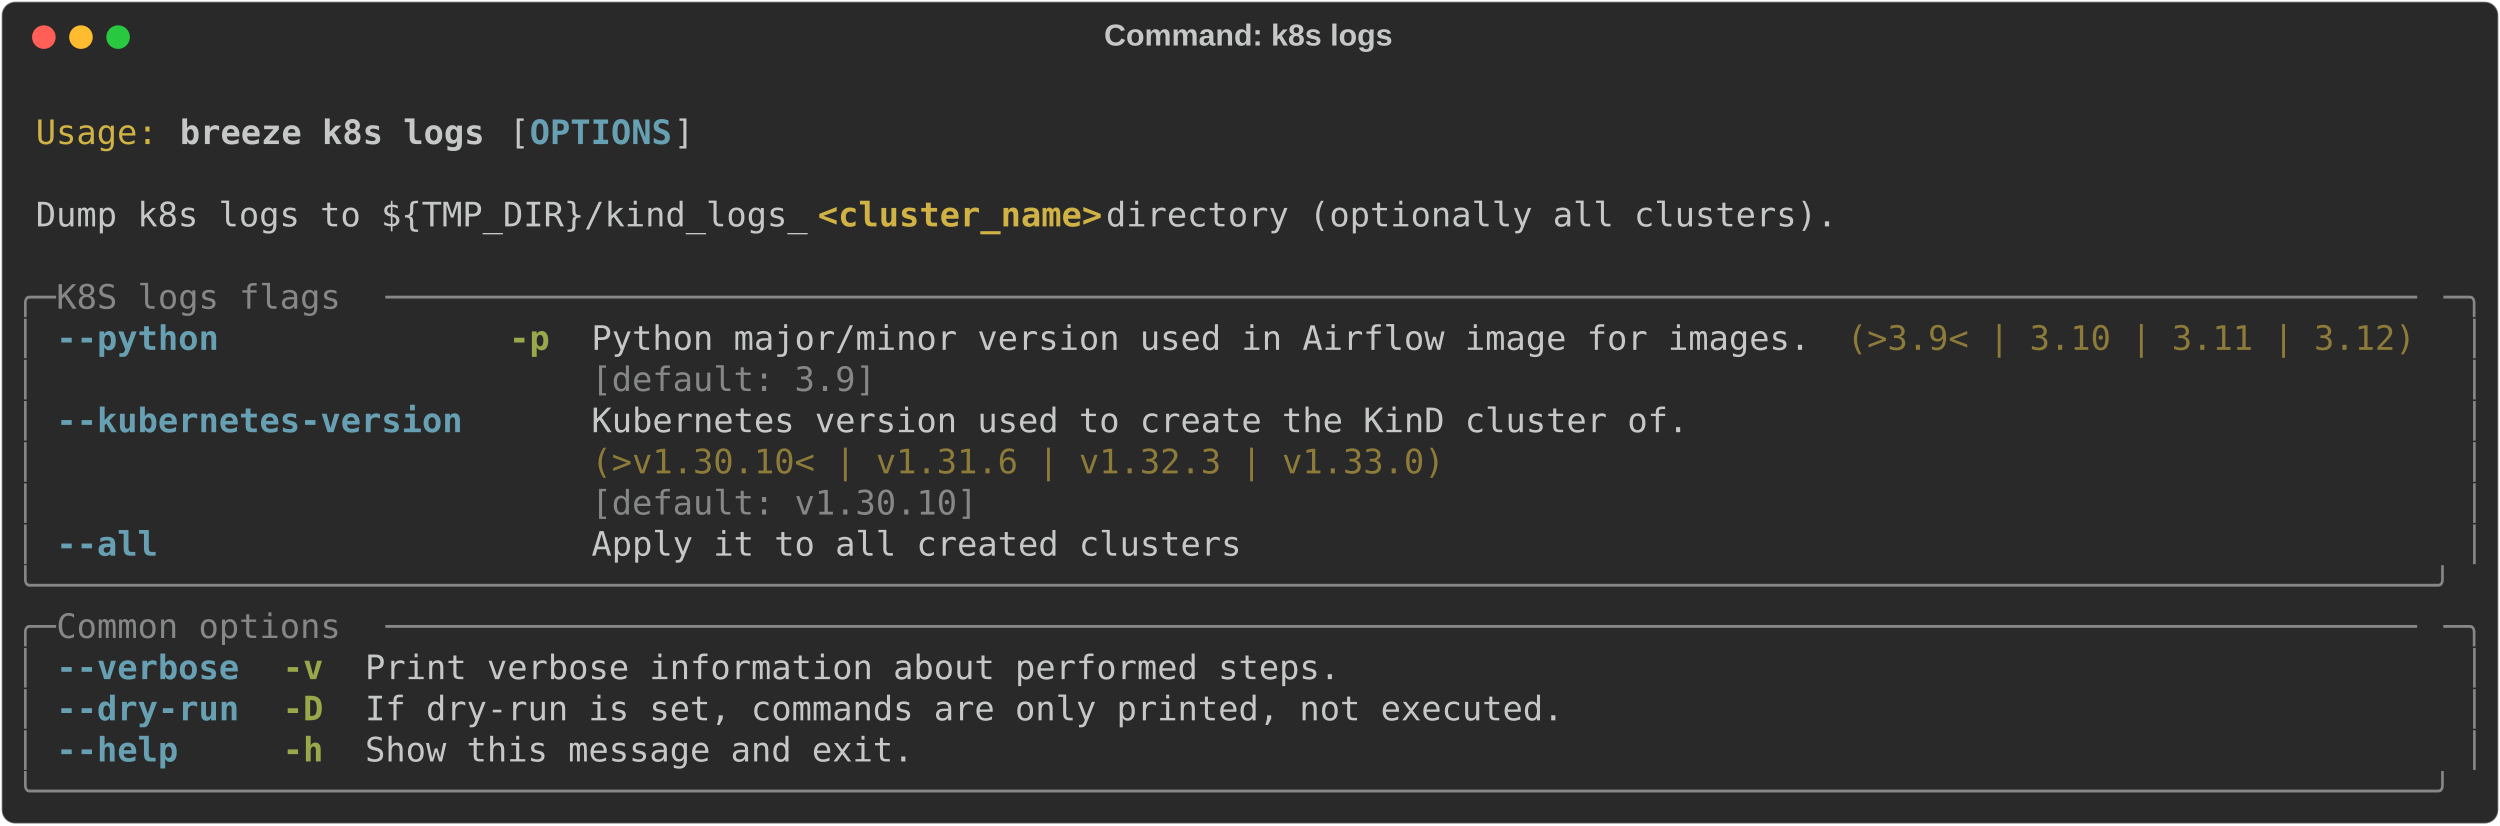
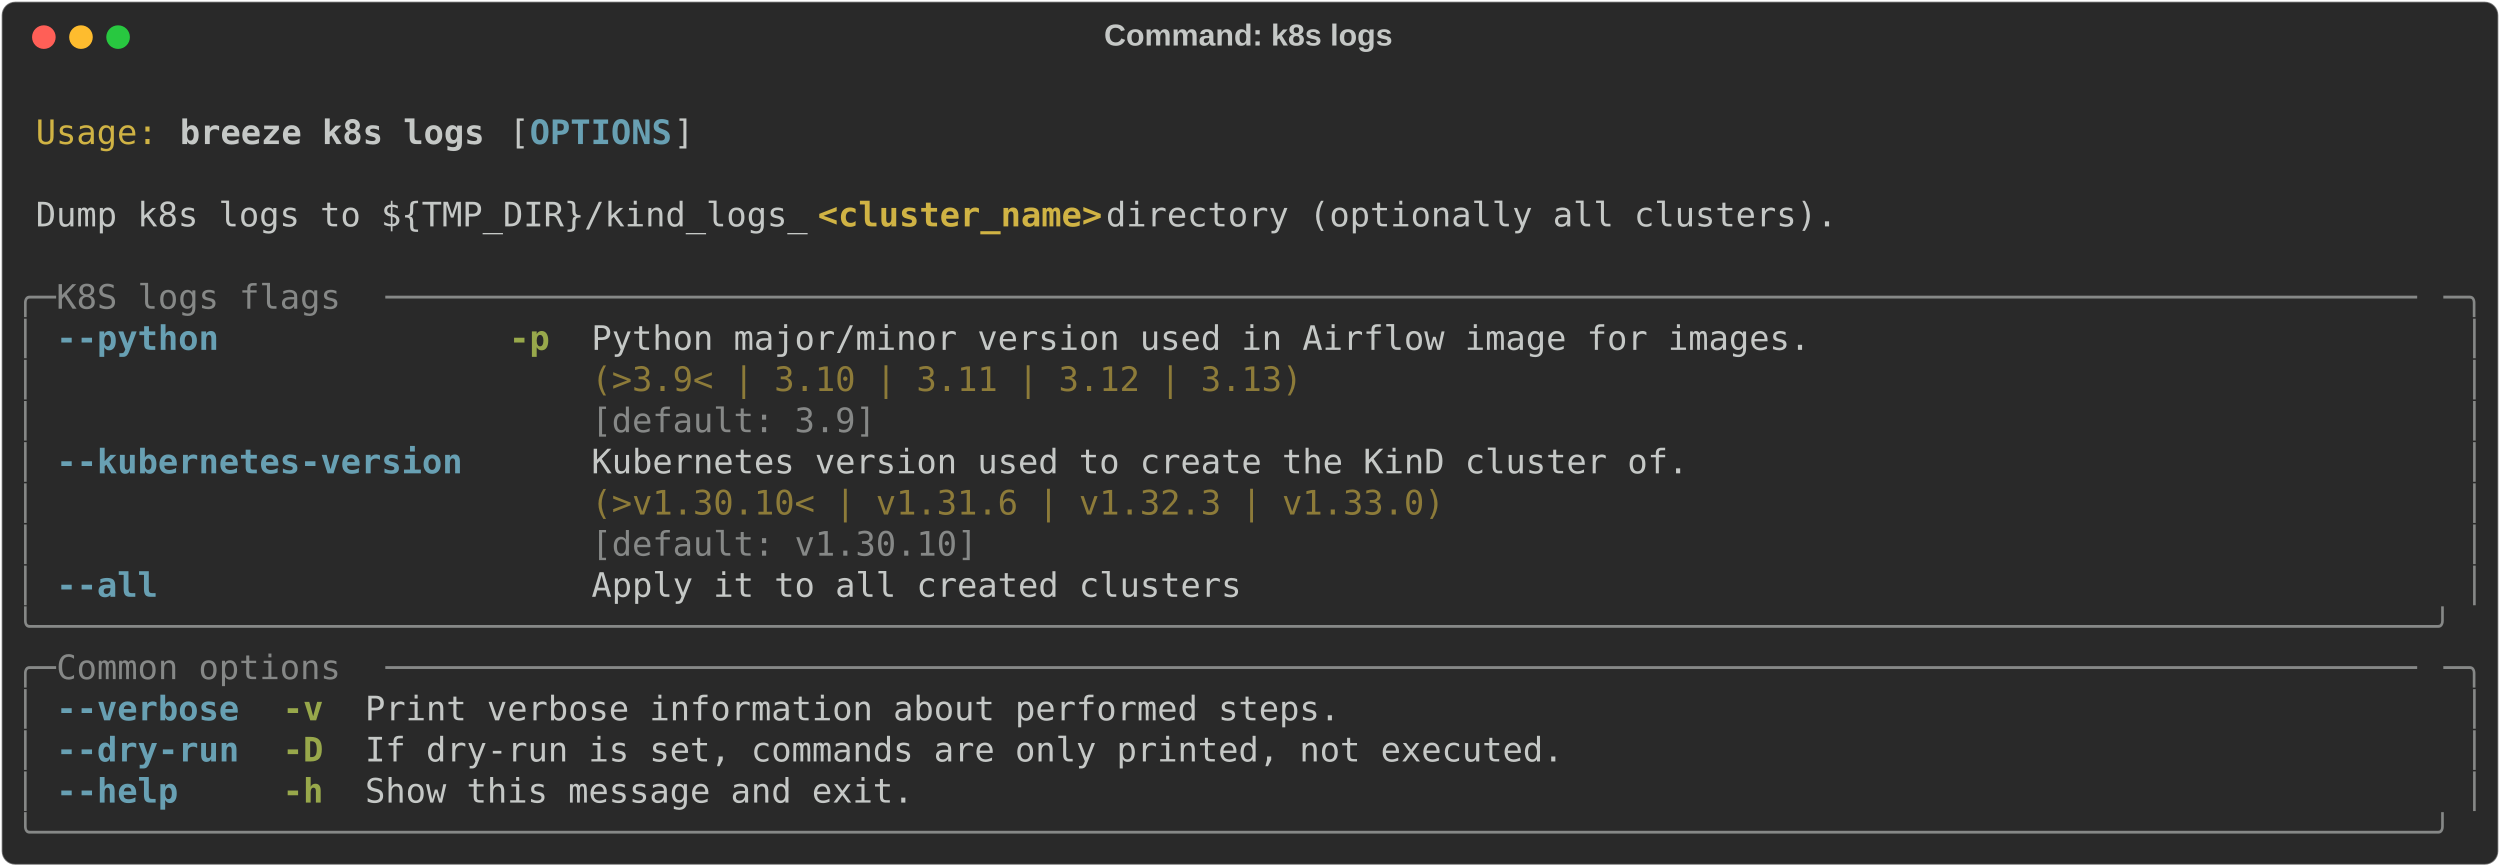
- <svg xmlns="http://www.w3.org/2000/svg" class="rich-terminal" viewBox="0 0 1482 489.2">
+ <svg xmlns="http://www.w3.org/2000/svg" class="rich-terminal" viewBox="0 0 1482 513.6">
  <style>

    @font-face {
        font-family: "Fira Code";
        src: local("FiraCode-Regular"),
                url("https://cdnjs.cloudflare.com/ajax/libs/firacode/6.2.0/woff2/FiraCode-Regular.woff2") format("woff2"),
                url("https://cdnjs.cloudflare.com/ajax/libs/firacode/6.2.0/woff/FiraCode-Regular.woff") format("woff");
        font-style: normal;
        font-weight: 400;
    }
    @font-face {
        font-family: "Fira Code";
        src: local("FiraCode-Bold"),
                url("https://cdnjs.cloudflare.com/ajax/libs/firacode/6.2.0/woff2/FiraCode-Bold.woff2") format("woff2"),
                url("https://cdnjs.cloudflare.com/ajax/libs/firacode/6.2.0/woff/FiraCode-Bold.woff") format("woff");
        font-style: bold;
        font-weight: 700;
    }

    .breeze-k8s-logs-matrix {
        font-family: Fira Code, monospace;
        font-size: 20px;
        line-height: 24.4px;
        font-variant-east-asian: full-width;
    }

    .breeze-k8s-logs-title {
        font-size: 18px;
        font-weight: bold;
        font-family: arial;
    }

    .breeze-k8s-logs-r1 { fill: #c5c8c6 }
.breeze-k8s-logs-r2 { fill: #d0b344 }
.breeze-k8s-logs-r3 { fill: #c5c8c6;font-weight: bold }
.breeze-k8s-logs-r4 { fill: #68a0b3;font-weight: bold }
.breeze-k8s-logs-r5 { fill: #d0b344;font-weight: bold }
.breeze-k8s-logs-r6 { fill: #868887 }
.breeze-k8s-logs-r7 { fill: #98a84b;font-weight: bold }
.breeze-k8s-logs-r8 { fill: #8d7b39 }
    </style>
  <defs>
    <clipPath id="breeze-k8s-logs-clip-terminal">
-       <rect x="0" y="0" width="1463.0" height="438.2" />
+       <rect x="0" y="0" width="1463.0" height="462.6" />
    </clipPath>
    <clipPath id="breeze-k8s-logs-line-0">
      <rect x="0" y="1.5" width="1464" height="24.65" />
    </clipPath>
    <clipPath id="breeze-k8s-logs-line-1">
      <rect x="0" y="25.9" width="1464" height="24.65" />
    </clipPath>
    <clipPath id="breeze-k8s-logs-line-2">
      <rect x="0" y="50.3" width="1464" height="24.65" />
    </clipPath>
    <clipPath id="breeze-k8s-logs-line-3">
      <rect x="0" y="74.7" width="1464" height="24.65" />
    </clipPath>
    <clipPath id="breeze-k8s-logs-line-4">
      <rect x="0" y="99.1" width="1464" height="24.65" />
    </clipPath>
    <clipPath id="breeze-k8s-logs-line-5">
      <rect x="0" y="123.5" width="1464" height="24.65" />
    </clipPath>
    <clipPath id="breeze-k8s-logs-line-6">
      <rect x="0" y="147.9" width="1464" height="24.65" />
    </clipPath>
    <clipPath id="breeze-k8s-logs-line-7">
      <rect x="0" y="172.3" width="1464" height="24.65" />
    </clipPath>
    <clipPath id="breeze-k8s-logs-line-8">
      <rect x="0" y="196.7" width="1464" height="24.65" />
    </clipPath>
    <clipPath id="breeze-k8s-logs-line-9">
      <rect x="0" y="221.1" width="1464" height="24.65" />
    </clipPath>
    <clipPath id="breeze-k8s-logs-line-10">
      <rect x="0" y="245.5" width="1464" height="24.65" />
    </clipPath>
    <clipPath id="breeze-k8s-logs-line-11">
      <rect x="0" y="269.9" width="1464" height="24.65" />
    </clipPath>
    <clipPath id="breeze-k8s-logs-line-12">
      <rect x="0" y="294.3" width="1464" height="24.65" />
    </clipPath>
    <clipPath id="breeze-k8s-logs-line-13">
      <rect x="0" y="318.7" width="1464" height="24.65" />
    </clipPath>
    <clipPath id="breeze-k8s-logs-line-14">
      <rect x="0" y="343.1" width="1464" height="24.65" />
    </clipPath>
    <clipPath id="breeze-k8s-logs-line-15">
      <rect x="0" y="367.5" width="1464" height="24.65" />
    </clipPath>
    <clipPath id="breeze-k8s-logs-line-16">
      <rect x="0" y="391.9" width="1464" height="24.65" />
    </clipPath>
+     <clipPath id="breeze-k8s-logs-line-17">
+       <rect x="0" y="416.3" width="1464" height="24.65" />
+     </clipPath>
  </defs>
-   <rect fill="#292929" stroke="rgba(255,255,255,0.35)" stroke-width="1" x="1" y="1" width="1480" height="487.2" rx="8" />
+   <rect fill="#292929" stroke="rgba(255,255,255,0.35)" stroke-width="1" x="1" y="1" width="1480" height="511.6" rx="8" />
  <text class="breeze-k8s-logs-title" fill="#c5c8c6" text-anchor="middle" x="740" y="27">Command: k8s logs</text>
  <g transform="translate(26,22)">
    <circle cx="0" cy="0" r="7" fill="#ff5f57" />
    <circle cx="22" cy="0" r="7" fill="#febc2e" />
    <circle cx="44" cy="0" r="7" fill="#28c840" />
  </g>
  <g transform="translate(9, 41)" clip-path="url(#breeze-k8s-logs-clip-terminal)">
    <g class="breeze-k8s-logs-matrix">
      <text class="breeze-k8s-logs-r1" x="1464" y="20" textLength="12.2" clip-path="url(#breeze-k8s-logs-line-0)">
</text>
      <text class="breeze-k8s-logs-r2" x="12.2" y="44.4" textLength="73.2" clip-path="url(#breeze-k8s-logs-line-1)">Usage:</text>
      <text class="breeze-k8s-logs-r3" x="97.6" y="44.4" textLength="183" clip-path="url(#breeze-k8s-logs-line-1)">breeze k8s logs</text>
      <text class="breeze-k8s-logs-r1" x="292.8" y="44.4" textLength="12.2" clip-path="url(#breeze-k8s-logs-line-1)">[</text>
      <text class="breeze-k8s-logs-r4" x="305" y="44.4" textLength="85.4" clip-path="url(#breeze-k8s-logs-line-1)">OPTIONS</text>
      <text class="breeze-k8s-logs-r1" x="390.4" y="44.4" textLength="12.2" clip-path="url(#breeze-k8s-logs-line-1)">]</text>
      <text class="breeze-k8s-logs-r1" x="1464" y="44.4" textLength="12.2" clip-path="url(#breeze-k8s-logs-line-1)">
</text>
      <text class="breeze-k8s-logs-r1" x="1464" y="68.8" textLength="12.2" clip-path="url(#breeze-k8s-logs-line-2)">
</text>
      <text class="breeze-k8s-logs-r1" x="12.2" y="93.2" textLength="463.6" clip-path="url(#breeze-k8s-logs-line-3)">Dump k8s logs to ${TMP_DIR}/kind_logs_</text>
      <text class="breeze-k8s-logs-r5" x="475.8" y="93.2" textLength="170.8" clip-path="url(#breeze-k8s-logs-line-3)">&lt;cluster_name&gt;</text>
      <text class="breeze-k8s-logs-r1" x="646.6" y="93.2" textLength="451.4" clip-path="url(#breeze-k8s-logs-line-3)"> directory (optionally all clusters).</text>
      <text class="breeze-k8s-logs-r1" x="1464" y="93.2" textLength="12.2" clip-path="url(#breeze-k8s-logs-line-3)">
</text>
      <text class="breeze-k8s-logs-r1" x="1464" y="117.6" textLength="12.2" clip-path="url(#breeze-k8s-logs-line-4)">
</text>
      <text class="breeze-k8s-logs-r6" x="0" y="142" textLength="24.4" clip-path="url(#breeze-k8s-logs-line-5)">╭─</text>
      <text class="breeze-k8s-logs-r6" x="24.4" y="142" textLength="195.2" clip-path="url(#breeze-k8s-logs-line-5)"> K8S logs flags </text>
      <text class="breeze-k8s-logs-r6" x="219.6" y="142" textLength="1220" clip-path="url(#breeze-k8s-logs-line-5)">────────────────────────────────────────────────────────────────────────────────────────────────────</text>
      <text class="breeze-k8s-logs-r6" x="1439.6" y="142" textLength="24.4" clip-path="url(#breeze-k8s-logs-line-5)">─╮</text>
      <text class="breeze-k8s-logs-r1" x="1464" y="142" textLength="12.2" clip-path="url(#breeze-k8s-logs-line-5)">
</text>
      <text class="breeze-k8s-logs-r6" x="0" y="166.4" textLength="12.2" clip-path="url(#breeze-k8s-logs-line-6)">│</text>
      <text class="breeze-k8s-logs-r4" x="24.4" y="166.4" textLength="97.6" clip-path="url(#breeze-k8s-logs-line-6)">--python</text>
      <text class="breeze-k8s-logs-r7" x="292.8" y="166.4" textLength="24.4" clip-path="url(#breeze-k8s-logs-line-6)">-p</text>
      <text class="breeze-k8s-logs-r1" x="341.6" y="166.4" textLength="732" clip-path="url(#breeze-k8s-logs-line-6)">Python major/minor version used in Airflow image for images.</text>
-       <text class="breeze-k8s-logs-r8" x="1085.8" y="166.4" textLength="341.6" clip-path="url(#breeze-k8s-logs-line-6)">(&gt;3.9&lt; | 3.10 | 3.11 | 3.12)</text>
      <text class="breeze-k8s-logs-r6" x="1451.8" y="166.4" textLength="12.2" clip-path="url(#breeze-k8s-logs-line-6)">│</text>
      <text class="breeze-k8s-logs-r1" x="1464" y="166.4" textLength="12.2" clip-path="url(#breeze-k8s-logs-line-6)">
</text>
      <text class="breeze-k8s-logs-r6" x="0" y="190.8" textLength="12.2" clip-path="url(#breeze-k8s-logs-line-7)">│</text>
-       <text class="breeze-k8s-logs-r6" x="341.6" y="190.8" textLength="732" clip-path="url(#breeze-k8s-logs-line-7)">[default: 3.9]                                              </text>
+       <text class="breeze-k8s-logs-r8" x="341.6" y="190.8" textLength="732" clip-path="url(#breeze-k8s-logs-line-7)">(&gt;3.9&lt; | 3.10 | 3.11 | 3.12 | 3.13)                         </text>
      <text class="breeze-k8s-logs-r6" x="1451.8" y="190.8" textLength="12.2" clip-path="url(#breeze-k8s-logs-line-7)">│</text>
      <text class="breeze-k8s-logs-r1" x="1464" y="190.8" textLength="12.2" clip-path="url(#breeze-k8s-logs-line-7)">
</text>
      <text class="breeze-k8s-logs-r6" x="0" y="215.2" textLength="12.2" clip-path="url(#breeze-k8s-logs-line-8)">│</text>
-       <text class="breeze-k8s-logs-r4" x="24.4" y="215.2" textLength="244" clip-path="url(#breeze-k8s-logs-line-8)">--kubernetes-version</text>
-       <text class="breeze-k8s-logs-r1" x="341.6" y="215.2" textLength="658.8" clip-path="url(#breeze-k8s-logs-line-8)">Kubernetes version used to create the KinD cluster of.</text>
+       <text class="breeze-k8s-logs-r6" x="341.6" y="215.2" textLength="732" clip-path="url(#breeze-k8s-logs-line-8)">[default: 3.9]                                              </text>
      <text class="breeze-k8s-logs-r6" x="1451.8" y="215.2" textLength="12.2" clip-path="url(#breeze-k8s-logs-line-8)">│</text>
      <text class="breeze-k8s-logs-r1" x="1464" y="215.2" textLength="12.2" clip-path="url(#breeze-k8s-logs-line-8)">
</text>
      <text class="breeze-k8s-logs-r6" x="0" y="239.6" textLength="12.2" clip-path="url(#breeze-k8s-logs-line-9)">│</text>
-       <text class="breeze-k8s-logs-r8" x="341.6" y="239.6" textLength="658.8" clip-path="url(#breeze-k8s-logs-line-9)">(&gt;v1.30.10&lt; | v1.31.6 | v1.32.3 | v1.33.0)            </text>
+       <text class="breeze-k8s-logs-r4" x="24.4" y="239.6" textLength="244" clip-path="url(#breeze-k8s-logs-line-9)">--kubernetes-version</text>
+       <text class="breeze-k8s-logs-r1" x="341.6" y="239.6" textLength="658.8" clip-path="url(#breeze-k8s-logs-line-9)">Kubernetes version used to create the KinD cluster of.</text>
      <text class="breeze-k8s-logs-r6" x="1451.8" y="239.6" textLength="12.2" clip-path="url(#breeze-k8s-logs-line-9)">│</text>
      <text class="breeze-k8s-logs-r1" x="1464" y="239.6" textLength="12.2" clip-path="url(#breeze-k8s-logs-line-9)">
</text>
      <text class="breeze-k8s-logs-r6" x="0" y="264" textLength="12.2" clip-path="url(#breeze-k8s-logs-line-10)">│</text>
-       <text class="breeze-k8s-logs-r6" x="341.6" y="264" textLength="658.8" clip-path="url(#breeze-k8s-logs-line-10)">[default: v1.30.10]                                   </text>
+       <text class="breeze-k8s-logs-r8" x="341.6" y="264" textLength="658.8" clip-path="url(#breeze-k8s-logs-line-10)">(&gt;v1.30.10&lt; | v1.31.6 | v1.32.3 | v1.33.0)            </text>
      <text class="breeze-k8s-logs-r6" x="1451.8" y="264" textLength="12.2" clip-path="url(#breeze-k8s-logs-line-10)">│</text>
      <text class="breeze-k8s-logs-r1" x="1464" y="264" textLength="12.2" clip-path="url(#breeze-k8s-logs-line-10)">
</text>
      <text class="breeze-k8s-logs-r6" x="0" y="288.4" textLength="12.2" clip-path="url(#breeze-k8s-logs-line-11)">│</text>
-       <text class="breeze-k8s-logs-r4" x="24.4" y="288.4" textLength="61" clip-path="url(#breeze-k8s-logs-line-11)">--all</text>
-       <text class="breeze-k8s-logs-r1" x="341.6" y="288.4" textLength="390.4" clip-path="url(#breeze-k8s-logs-line-11)">Apply it to all created clusters</text>
+       <text class="breeze-k8s-logs-r6" x="341.6" y="288.4" textLength="658.8" clip-path="url(#breeze-k8s-logs-line-11)">[default: v1.30.10]                                   </text>
      <text class="breeze-k8s-logs-r6" x="1451.8" y="288.4" textLength="12.2" clip-path="url(#breeze-k8s-logs-line-11)">│</text>
      <text class="breeze-k8s-logs-r1" x="1464" y="288.4" textLength="12.2" clip-path="url(#breeze-k8s-logs-line-11)">
</text>
-       <text class="breeze-k8s-logs-r6" x="0" y="312.8" textLength="1464" clip-path="url(#breeze-k8s-logs-line-12)">╰──────────────────────────────────────────────────────────────────────────────────────────────────────────────────────╯</text>
+       <text class="breeze-k8s-logs-r6" x="0" y="312.8" textLength="12.2" clip-path="url(#breeze-k8s-logs-line-12)">│</text>
+       <text class="breeze-k8s-logs-r4" x="24.4" y="312.8" textLength="61" clip-path="url(#breeze-k8s-logs-line-12)">--all</text>
+       <text class="breeze-k8s-logs-r1" x="341.6" y="312.8" textLength="390.4" clip-path="url(#breeze-k8s-logs-line-12)">Apply it to all created clusters</text>
+       <text class="breeze-k8s-logs-r6" x="1451.8" y="312.8" textLength="12.2" clip-path="url(#breeze-k8s-logs-line-12)">│</text>
      <text class="breeze-k8s-logs-r1" x="1464" y="312.8" textLength="12.2" clip-path="url(#breeze-k8s-logs-line-12)">
</text>
-       <text class="breeze-k8s-logs-r6" x="0" y="337.2" textLength="24.4" clip-path="url(#breeze-k8s-logs-line-13)">╭─</text>
-       <text class="breeze-k8s-logs-r6" x="24.4" y="337.2" textLength="195.2" clip-path="url(#breeze-k8s-logs-line-13)"> Common options </text>
-       <text class="breeze-k8s-logs-r6" x="219.6" y="337.2" textLength="1220" clip-path="url(#breeze-k8s-logs-line-13)">────────────────────────────────────────────────────────────────────────────────────────────────────</text>
-       <text class="breeze-k8s-logs-r6" x="1439.6" y="337.2" textLength="24.4" clip-path="url(#breeze-k8s-logs-line-13)">─╮</text>
+       <text class="breeze-k8s-logs-r6" x="0" y="337.2" textLength="1464" clip-path="url(#breeze-k8s-logs-line-13)">╰──────────────────────────────────────────────────────────────────────────────────────────────────────────────────────╯</text>
      <text class="breeze-k8s-logs-r1" x="1464" y="337.2" textLength="12.2" clip-path="url(#breeze-k8s-logs-line-13)">
</text>
-       <text class="breeze-k8s-logs-r6" x="0" y="361.6" textLength="12.2" clip-path="url(#breeze-k8s-logs-line-14)">│</text>
-       <text class="breeze-k8s-logs-r4" x="24.4" y="361.6" textLength="109.8" clip-path="url(#breeze-k8s-logs-line-14)">--verbose</text>
-       <text class="breeze-k8s-logs-r7" x="158.6" y="361.6" textLength="24.4" clip-path="url(#breeze-k8s-logs-line-14)">-v</text>
-       <text class="breeze-k8s-logs-r1" x="207.4" y="361.6" textLength="585.6" clip-path="url(#breeze-k8s-logs-line-14)">Print verbose information about performed steps.</text>
-       <text class="breeze-k8s-logs-r6" x="1451.8" y="361.6" textLength="12.2" clip-path="url(#breeze-k8s-logs-line-14)">│</text>
+       <text class="breeze-k8s-logs-r6" x="0" y="361.6" textLength="24.4" clip-path="url(#breeze-k8s-logs-line-14)">╭─</text>
+       <text class="breeze-k8s-logs-r6" x="24.4" y="361.6" textLength="195.2" clip-path="url(#breeze-k8s-logs-line-14)"> Common options </text>
+       <text class="breeze-k8s-logs-r6" x="219.6" y="361.6" textLength="1220" clip-path="url(#breeze-k8s-logs-line-14)">────────────────────────────────────────────────────────────────────────────────────────────────────</text>
+       <text class="breeze-k8s-logs-r6" x="1439.6" y="361.6" textLength="24.4" clip-path="url(#breeze-k8s-logs-line-14)">─╮</text>
      <text class="breeze-k8s-logs-r1" x="1464" y="361.6" textLength="12.2" clip-path="url(#breeze-k8s-logs-line-14)">
</text>
      <text class="breeze-k8s-logs-r6" x="0" y="386" textLength="12.2" clip-path="url(#breeze-k8s-logs-line-15)">│</text>
-       <text class="breeze-k8s-logs-r4" x="24.4" y="386" textLength="109.8" clip-path="url(#breeze-k8s-logs-line-15)">--dry-run</text>
-       <text class="breeze-k8s-logs-r7" x="158.6" y="386" textLength="24.4" clip-path="url(#breeze-k8s-logs-line-15)">-D</text>
-       <text class="breeze-k8s-logs-r1" x="207.4" y="386" textLength="719.8" clip-path="url(#breeze-k8s-logs-line-15)">If dry-run is set, commands are only printed, not executed.</text>
+       <text class="breeze-k8s-logs-r4" x="24.4" y="386" textLength="109.8" clip-path="url(#breeze-k8s-logs-line-15)">--verbose</text>
+       <text class="breeze-k8s-logs-r7" x="158.6" y="386" textLength="24.4" clip-path="url(#breeze-k8s-logs-line-15)">-v</text>
+       <text class="breeze-k8s-logs-r1" x="207.4" y="386" textLength="585.6" clip-path="url(#breeze-k8s-logs-line-15)">Print verbose information about performed steps.</text>
      <text class="breeze-k8s-logs-r6" x="1451.8" y="386" textLength="12.2" clip-path="url(#breeze-k8s-logs-line-15)">│</text>
      <text class="breeze-k8s-logs-r1" x="1464" y="386" textLength="12.2" clip-path="url(#breeze-k8s-logs-line-15)">
</text>
      <text class="breeze-k8s-logs-r6" x="0" y="410.4" textLength="12.2" clip-path="url(#breeze-k8s-logs-line-16)">│</text>
-       <text class="breeze-k8s-logs-r4" x="24.4" y="410.4" textLength="73.2" clip-path="url(#breeze-k8s-logs-line-16)">--help</text>
-       <text class="breeze-k8s-logs-r7" x="158.6" y="410.4" textLength="24.4" clip-path="url(#breeze-k8s-logs-line-16)">-h</text>
-       <text class="breeze-k8s-logs-r1" x="207.4" y="410.4" textLength="329.4" clip-path="url(#breeze-k8s-logs-line-16)">Show this message and exit.</text>
+       <text class="breeze-k8s-logs-r4" x="24.4" y="410.4" textLength="109.8" clip-path="url(#breeze-k8s-logs-line-16)">--dry-run</text>
+       <text class="breeze-k8s-logs-r7" x="158.6" y="410.4" textLength="24.4" clip-path="url(#breeze-k8s-logs-line-16)">-D</text>
+       <text class="breeze-k8s-logs-r1" x="207.4" y="410.4" textLength="719.8" clip-path="url(#breeze-k8s-logs-line-16)">If dry-run is set, commands are only printed, not executed.</text>
      <text class="breeze-k8s-logs-r6" x="1451.8" y="410.4" textLength="12.2" clip-path="url(#breeze-k8s-logs-line-16)">│</text>
      <text class="breeze-k8s-logs-r1" x="1464" y="410.4" textLength="12.2" clip-path="url(#breeze-k8s-logs-line-16)">
</text>
-       <text class="breeze-k8s-logs-r6" x="0" y="434.8" textLength="1464" clip-path="url(#breeze-k8s-logs-line-17)">╰──────────────────────────────────────────────────────────────────────────────────────────────────────────────────────╯</text>
+       <text class="breeze-k8s-logs-r6" x="0" y="434.8" textLength="12.2" clip-path="url(#breeze-k8s-logs-line-17)">│</text>
+       <text class="breeze-k8s-logs-r4" x="24.4" y="434.8" textLength="73.2" clip-path="url(#breeze-k8s-logs-line-17)">--help</text>
+       <text class="breeze-k8s-logs-r7" x="158.6" y="434.8" textLength="24.4" clip-path="url(#breeze-k8s-logs-line-17)">-h</text>
+       <text class="breeze-k8s-logs-r1" x="207.4" y="434.8" textLength="329.4" clip-path="url(#breeze-k8s-logs-line-17)">Show this message and exit.</text>
+       <text class="breeze-k8s-logs-r6" x="1451.8" y="434.8" textLength="12.2" clip-path="url(#breeze-k8s-logs-line-17)">│</text>
      <text class="breeze-k8s-logs-r1" x="1464" y="434.8" textLength="12.2" clip-path="url(#breeze-k8s-logs-line-17)">
+ </text>
+       <text class="breeze-k8s-logs-r6" x="0" y="459.2" textLength="1464" clip-path="url(#breeze-k8s-logs-line-18)">╰──────────────────────────────────────────────────────────────────────────────────────────────────────────────────────╯</text>
+       <text class="breeze-k8s-logs-r1" x="1464" y="459.2" textLength="12.2" clip-path="url(#breeze-k8s-logs-line-18)">
</text>
    </g>
  </g>
</svg>
